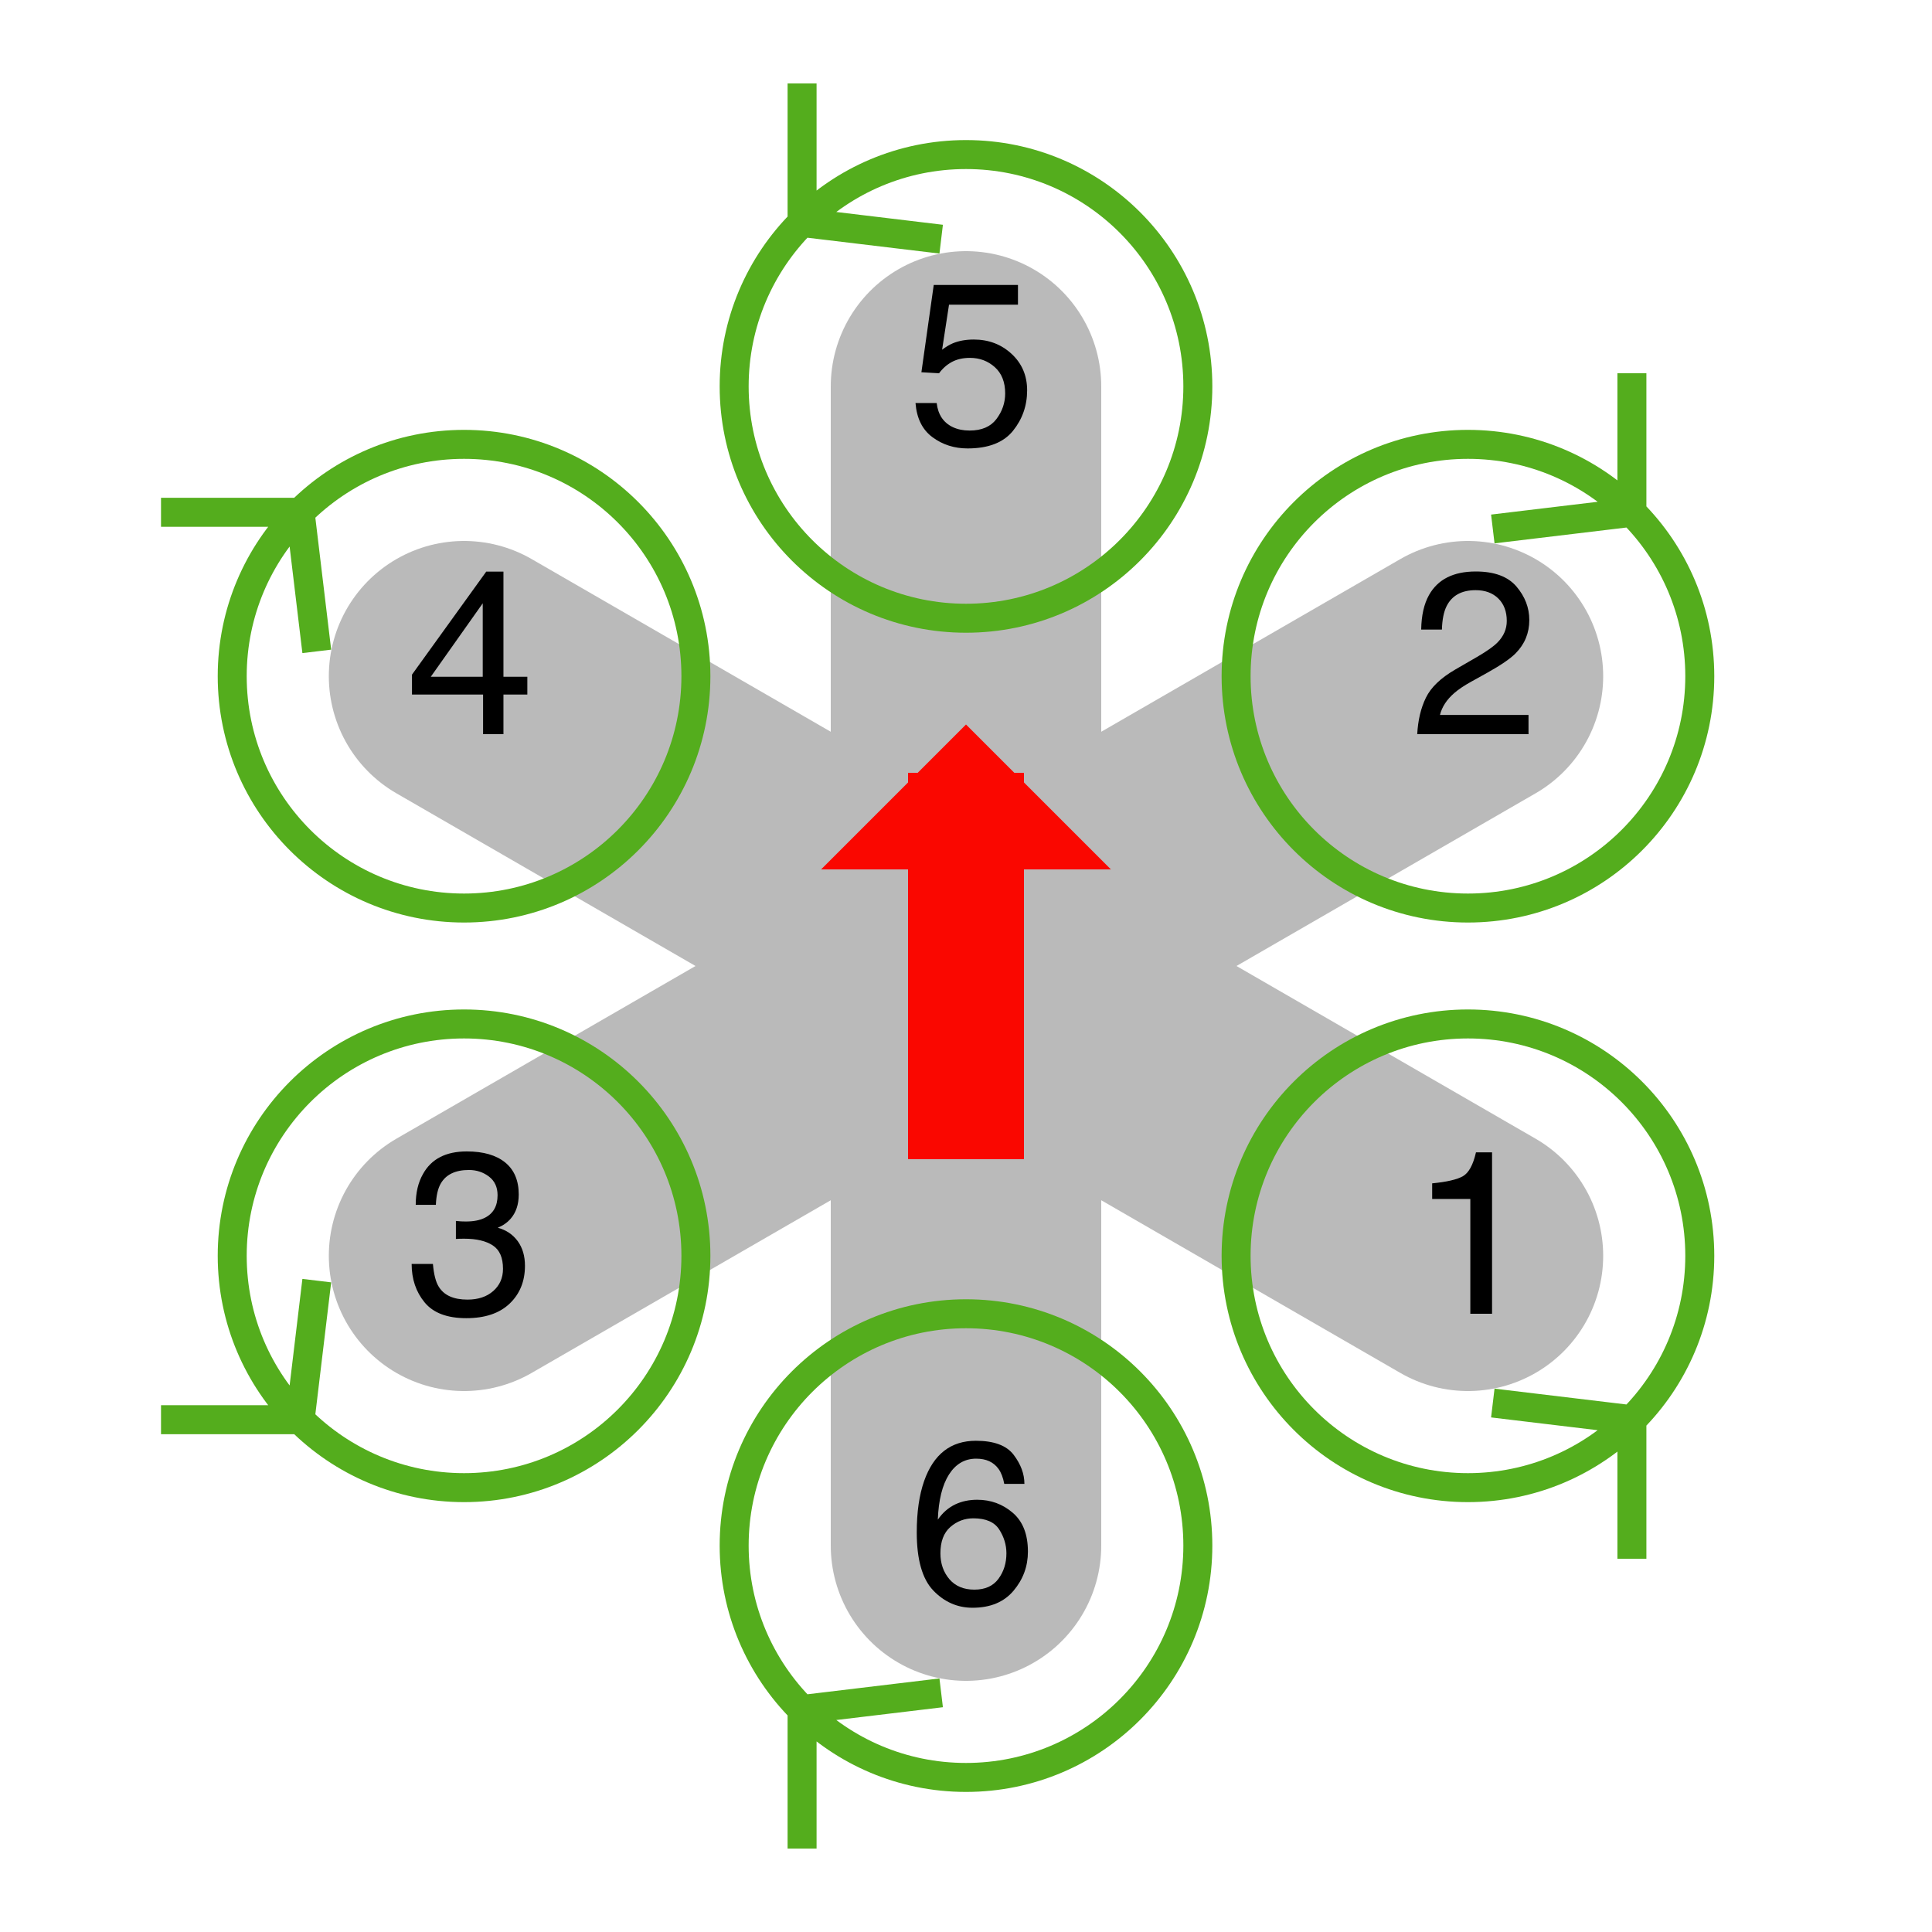
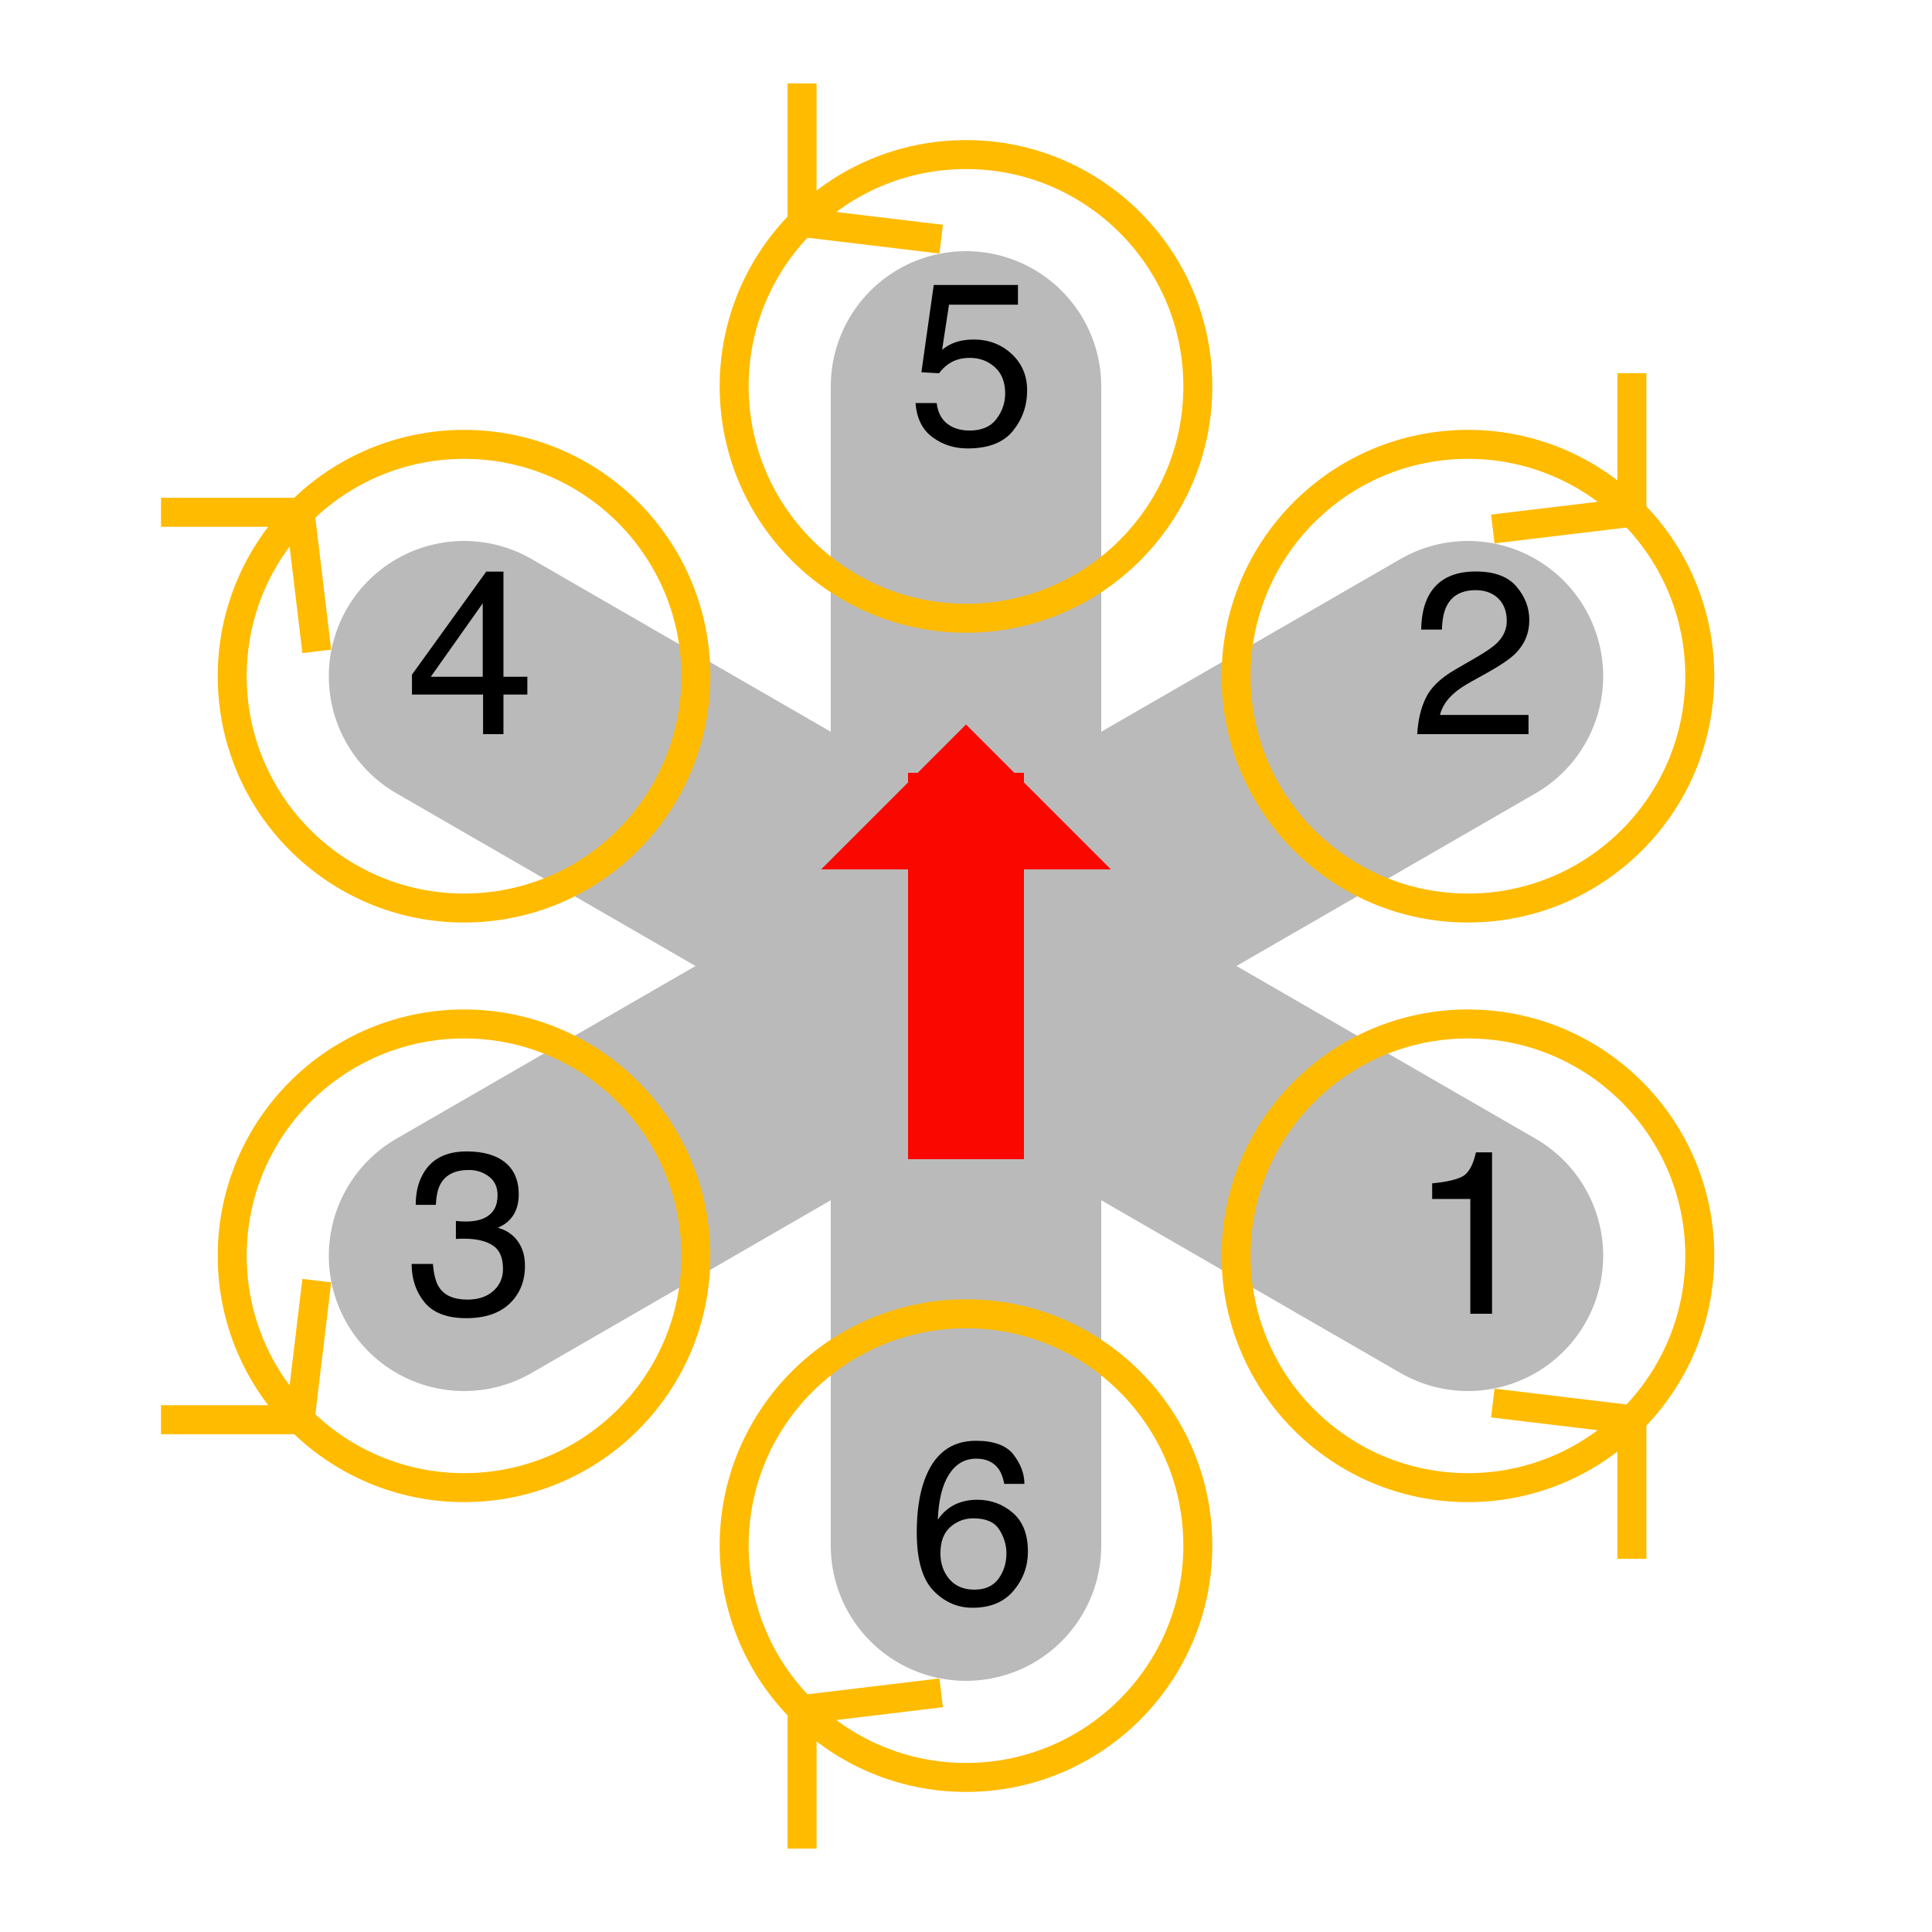
<svg xmlns="http://www.w3.org/2000/svg" xmlns:xlink="http://www.w3.org/1999/xlink" width="200pt" height="200pt" viewBox="0 0 200 200" version="1.1">
  <defs>
    <g>
      <symbol overflow="visible" id="glyph0-0">
        <path style="stroke:none;" d="" />
      </symbol>
      <symbol overflow="visible" id="glyph0-1">
        <path style="stroke:none;" d="M 2.965 -4.277 C 3.105 -3.074 3.664 -2.242 4.641 -1.781 C 5.141 -1.547 5.719 -1.43 6.375 -1.43 C 7.625 -1.43 8.551 -1.828 9.152 -2.625 C 9.754 -3.422 10.055 -4.305 10.055 -5.273 C 10.055 -6.445 9.695 -7.352 8.984 -7.992 C 8.27 -8.633 7.41 -8.953 6.41 -8.953 C 5.684 -8.953 5.062 -8.812 4.539 -8.531 C 4.02 -8.25 3.578 -7.859 3.211 -7.359 L 1.383 -7.465 L 2.66 -16.5 L 11.379 -16.5 L 11.379 -14.461 L 4.242 -14.461 L 3.527 -9.797 C 3.918 -10.094 4.289 -10.316 4.641 -10.465 C 5.266 -10.723 5.988 -10.852 6.809 -10.852 C 8.348 -10.852 9.652 -10.355 10.723 -9.363 C 11.793 -8.371 12.328 -7.113 12.328 -5.59 C 12.328 -4.004 11.836 -2.605 10.859 -1.395 C 9.879 -0.184 8.312 0.422 6.164 0.422 C 4.797 0.422 3.586 0.039 2.539 -0.734 C 1.488 -1.504 0.898 -2.684 0.773 -4.277 Z M 2.965 -4.277 " />
      </symbol>
      <symbol overflow="visible" id="glyph0-2">
        <path style="stroke:none;" d="M 1.648 -3.773 C 2.168 -4.844 3.18 -5.816 4.688 -6.691 L 6.938 -7.992 C 7.945 -8.578 8.652 -9.078 9.059 -9.492 C 9.699 -10.141 10.02 -10.883 10.02 -11.719 C 10.02 -12.695 9.727 -13.469 9.141 -14.047 C 8.555 -14.621 7.773 -14.906 6.797 -14.906 C 5.352 -14.906 4.352 -14.359 3.797 -13.266 C 3.5 -12.68 3.336 -11.867 3.305 -10.828 L 1.16 -10.828 C 1.184 -12.289 1.453 -13.48 1.969 -14.402 C 2.883 -16.027 4.496 -16.84 6.809 -16.84 C 8.73 -16.84 10.133 -16.32 11.023 -15.281 C 11.91 -14.242 12.352 -13.086 12.352 -11.812 C 12.352 -10.469 11.879 -9.32 10.934 -8.367 C 10.387 -7.812 9.406 -7.141 7.992 -6.352 L 6.387 -5.461 C 5.621 -5.039 5.02 -4.637 4.582 -4.254 C 3.801 -3.574 3.309 -2.82 3.105 -1.992 L 12.27 -1.992 L 12.27 0 L 0.75 0 C 0.828 -1.445 1.125 -2.703 1.648 -3.773 Z M 1.648 -3.773 " />
      </symbol>
      <symbol overflow="visible" id="glyph0-3">
        <path style="stroke:none;" d="M 2.297 -11.883 L 2.297 -13.5 C 3.82 -13.648 4.883 -13.898 5.484 -14.242 C 6.086 -14.59 6.535 -15.414 6.832 -16.711 L 8.496 -16.711 L 8.496 0 L 6.246 0 L 6.246 -11.883 Z M 2.297 -11.883 " />
      </symbol>
      <symbol overflow="visible" id="glyph0-4">
        <path style="stroke:none;" d="M 10.938 -15.391 C 11.676 -14.418 12.047 -13.418 12.047 -12.387 L 9.961 -12.387 C 9.836 -13.051 9.637 -13.57 9.363 -13.945 C 8.855 -14.648 8.086 -15 7.055 -15 C 5.875 -15 4.938 -14.453 4.242 -13.367 C 3.547 -12.277 3.16 -10.715 3.082 -8.684 C 3.566 -9.395 4.176 -9.926 4.91 -10.277 C 5.582 -10.59 6.332 -10.746 7.16 -10.746 C 8.566 -10.746 9.793 -10.297 10.84 -9.398 C 11.887 -8.5 12.41 -7.16 12.41 -5.379 C 12.41 -3.855 11.914 -2.508 10.922 -1.328 C 9.93 -0.152 8.516 0.434 6.68 0.434 C 5.109 0.434 3.754 -0.164 2.613 -1.352 C 1.473 -2.543 0.902 -4.551 0.902 -7.371 C 0.902 -9.457 1.156 -11.227 1.664 -12.68 C 2.641 -15.461 4.426 -16.852 7.02 -16.852 C 8.895 -16.852 10.203 -16.367 10.938 -15.391 Z M 9.359 -2.562 C 9.91 -3.309 10.184 -4.188 10.184 -5.203 C 10.184 -6.062 9.938 -6.883 9.445 -7.656 C 8.953 -8.434 8.059 -8.824 6.762 -8.824 C 5.855 -8.824 5.062 -8.523 4.375 -7.922 C 3.691 -7.32 3.352 -6.414 3.352 -5.203 C 3.352 -4.141 3.664 -3.25 4.281 -2.523 C 4.902 -1.801 5.766 -1.441 6.867 -1.441 C 7.977 -1.441 8.805 -1.812 9.359 -2.562 Z M 9.359 -2.562 " />
      </symbol>
      <symbol overflow="visible" id="glyph0-5">
        <path style="stroke:none;" d="M 1.914 -1.18 C 1.02 -2.27 0.574 -3.594 0.574 -5.156 L 2.777 -5.156 C 2.871 -4.07 3.074 -3.281 3.387 -2.789 C 3.934 -1.906 4.922 -1.465 6.352 -1.465 C 7.461 -1.465 8.352 -1.762 9.023 -2.355 C 9.695 -2.949 10.031 -3.715 10.031 -4.652 C 10.031 -5.809 9.68 -6.617 8.969 -7.078 C 8.262 -7.539 7.281 -7.77 6.023 -7.77 C 5.883 -7.77 5.742 -7.766 5.594 -7.766 C 5.449 -7.762 5.305 -7.754 5.156 -7.746 L 5.156 -9.609 C 5.375 -9.586 5.559 -9.57 5.707 -9.562 C 5.855 -9.555 6.016 -9.551 6.188 -9.551 C 6.977 -9.551 7.625 -9.676 8.133 -9.926 C 9.023 -10.363 9.469 -11.145 9.469 -12.27 C 9.469 -13.105 9.172 -13.75 8.578 -14.203 C 7.984 -14.656 7.293 -14.883 6.504 -14.883 C 5.098 -14.883 4.125 -14.414 3.586 -13.477 C 3.289 -12.961 3.121 -12.227 3.082 -11.273 L 0.996 -11.273 C 0.996 -12.523 1.246 -13.586 1.746 -14.461 C 2.605 -16.023 4.117 -16.805 6.281 -16.805 C 7.992 -16.805 9.316 -16.422 10.254 -15.664 C 11.191 -14.902 11.66 -13.797 11.66 -12.352 C 11.66 -11.32 11.383 -10.484 10.828 -9.844 C 10.484 -9.445 10.039 -9.133 9.492 -8.906 C 10.375 -8.664 11.062 -8.195 11.562 -7.508 C 12.059 -6.816 12.305 -5.969 12.305 -4.969 C 12.305 -3.367 11.777 -2.062 10.723 -1.055 C 9.668 -0.047 8.172 0.457 6.234 0.457 C 4.25 0.457 2.812 -0.086 1.914 -1.18 Z M 1.914 -1.18 " />
      </symbol>
      <symbol overflow="visible" id="glyph0-6">
        <path style="stroke:none;" d="M 7.934 -5.941 L 7.934 -13.547 L 2.555 -5.941 Z M 7.969 0 L 7.969 -4.102 L 0.609 -4.102 L 0.609 -6.164 L 8.297 -16.828 L 10.078 -16.828 L 10.078 -5.941 L 12.551 -5.941 L 12.551 -4.102 L 10.078 -4.102 L 10.078 0 Z M 7.969 0 " />
      </symbol>
    </g>
  </defs>
  <g id="surface21">
    <path style="fill:none;stroke-width:28;stroke-linecap:round;stroke-linejoin:round;stroke:rgb(72.941%,72.941%,72.941%);stroke-opacity:1;stroke-miterlimit:10;" d="M 100 40 L 100 160 M 151.961 70 L 48.039 130 M 151.961 130 L 48.039 70 " />
-     <path style="fill:none;stroke-width:3;stroke-linecap:butt;stroke-linejoin:miter;stroke:rgb(32.941%,67.843%,11.373%);stroke-opacity:1;stroke-miterlimit:10;" d="M 124 40 C 124 53.254 113.254 64 100 64 C 86.746 64 76 53.254 76 40 C 76 26.746 86.746 16 100 16 C 113.254 16 124 26.746 124 40 M 83.031 23.031 L 83.031 8.633 M 83.031 23.031 L 97.43 24.758 " />
+     <path style="fill:none;stroke-width:3;stroke-linecap:butt;stroke-linejoin:miter;stroke:rgb(255,187,0);stroke-opacity:1;stroke-miterlimit:10;" d="M 124 40 C 124 53.254 113.254 64 100 64 C 86.746 64 76 53.254 76 40 C 76 26.746 86.746 16 100 16 C 113.254 16 124 26.746 124 40 M 83.031 23.031 L 83.031 8.633 M 83.031 23.031 L 97.43 24.758 " />
    <g style="fill:rgb(0%,0%,0%);fill-opacity:1;">
      <use xlink:href="#glyph0-1" x="94" y="46" />
    </g>
-     <path style="fill:none;stroke-width:3;stroke-linecap:butt;stroke-linejoin:miter;stroke:rgb(32.941%,67.843%,11.373%);stroke-opacity:1;stroke-miterlimit:10;" d="M 175.961 70 C 175.961 83.254 165.215 94 151.961 94 C 138.707 94 127.961 83.254 127.961 70 C 127.961 56.746 138.707 46 151.961 46 C 165.215 46 175.961 56.746 175.961 70 M 168.934 53.031 L 168.934 38.633 M 168.934 53.031 L 154.535 54.758 " />
+     <path style="fill:none;stroke-width:3;stroke-linecap:butt;stroke-linejoin:miter;stroke:rgb(255,187,0);stroke-opacity:1;stroke-miterlimit:10;" d="M 175.961 70 C 175.961 83.254 165.215 94 151.961 94 C 138.707 94 127.961 83.254 127.961 70 C 127.961 56.746 138.707 46 151.961 46 C 165.215 46 175.961 56.746 175.961 70 M 168.934 53.031 L 168.934 38.633 M 168.934 53.031 L 154.535 54.758 " />
    <g style="fill:rgb(0%,0%,0%);fill-opacity:1;">
      <use xlink:href="#glyph0-2" x="145.961" y="76" />
    </g>
-     <path style="fill:none;stroke-width:3;stroke-linecap:butt;stroke-linejoin:miter;stroke:rgb(32.941%,67.843%,11.373%);stroke-opacity:1;stroke-miterlimit:10;" d="M 175.961 130 C 175.961 143.254 165.215 154 151.961 154 C 138.707 154 127.961 143.254 127.961 130 C 127.961 116.746 138.707 106 151.961 106 C 165.215 106 175.961 116.746 175.961 130 M 168.934 146.969 L 168.934 161.367 M 168.934 146.969 L 154.535 145.242 " />
+     <path style="fill:none;stroke-width:3;stroke-linecap:butt;stroke-linejoin:miter;stroke:rgb(255,187,0);stroke-opacity:1;stroke-miterlimit:10;" d="M 175.961 130 C 175.961 143.254 165.215 154 151.961 154 C 138.707 154 127.961 143.254 127.961 130 C 127.961 116.746 138.707 106 151.961 106 C 165.215 106 175.961 116.746 175.961 130 M 168.934 146.969 L 168.934 161.367 M 168.934 146.969 L 154.535 145.242 " />
    <g style="fill:rgb(0%,0%,0%);fill-opacity:1;">
      <use xlink:href="#glyph0-3" x="145.961" y="136" />
    </g>
-     <path style="fill:none;stroke-width:3;stroke-linecap:butt;stroke-linejoin:miter;stroke:rgb(32.941%,67.843%,11.373%);stroke-opacity:1;stroke-miterlimit:10;" d="M 124 160 C 124 173.254 113.254 184 100 184 C 86.746 184 76 173.254 76 160 C 76 146.746 86.746 136 100 136 C 113.254 136 124 146.746 124 160 M 83.031 176.969 L 83.031 191.367 M 83.031 176.969 L 97.43 175.242 " />
+     <path style="fill:none;stroke-width:3;stroke-linecap:butt;stroke-linejoin:miter;stroke:rgb(255,187,0);stroke-opacity:1;stroke-miterlimit:10;" d="M 124 160 C 124 173.254 113.254 184 100 184 C 86.746 184 76 173.254 76 160 C 76 146.746 86.746 136 100 136 C 113.254 136 124 146.746 124 160 M 83.031 176.969 L 83.031 191.367 M 83.031 176.969 L 97.43 175.242 " />
    <g style="fill:rgb(0%,0%,0%);fill-opacity:1;">
      <use xlink:href="#glyph0-4" x="94" y="166" />
    </g>
-     <path style="fill:none;stroke-width:3;stroke-linecap:butt;stroke-linejoin:miter;stroke:rgb(32.941%,67.843%,11.373%);stroke-opacity:1;stroke-miterlimit:10;" d="M 72.039 130 C 72.039 143.254 61.293 154 48.039 154 C 34.785 154 24.039 143.254 24.039 130 C 24.039 116.746 34.785 106 48.039 106 C 61.293 106 72.039 116.746 72.039 130 M 31.066 146.969 L 32.793 132.57 M 31.066 146.969 L 16.668 146.969 " />
+     <path style="fill:none;stroke-width:3;stroke-linecap:butt;stroke-linejoin:miter;stroke:rgb(255,187,0);stroke-opacity:1;stroke-miterlimit:10;" d="M 72.039 130 C 72.039 143.254 61.293 154 48.039 154 C 34.785 154 24.039 143.254 24.039 130 C 24.039 116.746 34.785 106 48.039 106 C 61.293 106 72.039 116.746 72.039 130 M 31.066 146.969 L 32.793 132.57 M 31.066 146.969 L 16.668 146.969 " />
    <g style="fill:rgb(0%,0%,0%);fill-opacity:1;">
      <use xlink:href="#glyph0-5" x="42.039" y="136" />
    </g>
-     <path style="fill:none;stroke-width:3;stroke-linecap:butt;stroke-linejoin:miter;stroke:rgb(32.941%,67.843%,11.373%);stroke-opacity:1;stroke-miterlimit:10;" d="M 72.039 70 C 72.039 83.254 61.293 94 48.039 94 C 34.785 94 24.039 83.254 24.039 70 C 24.039 56.746 34.785 46 48.039 46 C 61.293 46 72.039 56.746 72.039 70 M 31.066 53.031 L 32.793 67.43 M 31.066 53.031 L 16.668 53.031 " />
+     <path style="fill:none;stroke-width:3;stroke-linecap:butt;stroke-linejoin:miter;stroke:rgb(255,187,0);stroke-opacity:1;stroke-miterlimit:10;" d="M 72.039 70 C 72.039 83.254 61.293 94 48.039 94 C 34.785 94 24.039 83.254 24.039 70 C 24.039 56.746 34.785 46 48.039 46 C 61.293 46 72.039 56.746 72.039 70 M 31.066 53.031 L 32.793 67.43 M 31.066 53.031 L 16.668 53.031 " />
    <g style="fill:rgb(0%,0%,0%);fill-opacity:1;">
      <use xlink:href="#glyph0-6" x="42.039" y="76" />
    </g>
    <path style="fill:none;stroke-width:12;stroke-linecap:butt;stroke-linejoin:bevel;stroke:rgb(98.039%,2.745%,0%);stroke-opacity:1;stroke-miterlimit:10;" d="M 100 80 L 100 120 " />
    <path style=" stroke:none;fill-rule:nonzero;fill:rgb(98.039%,2.745%,0%);fill-opacity:1;" d="M 100 75 L 85 90 L 115 90 L 100 75 " />
  </g>
</svg>
